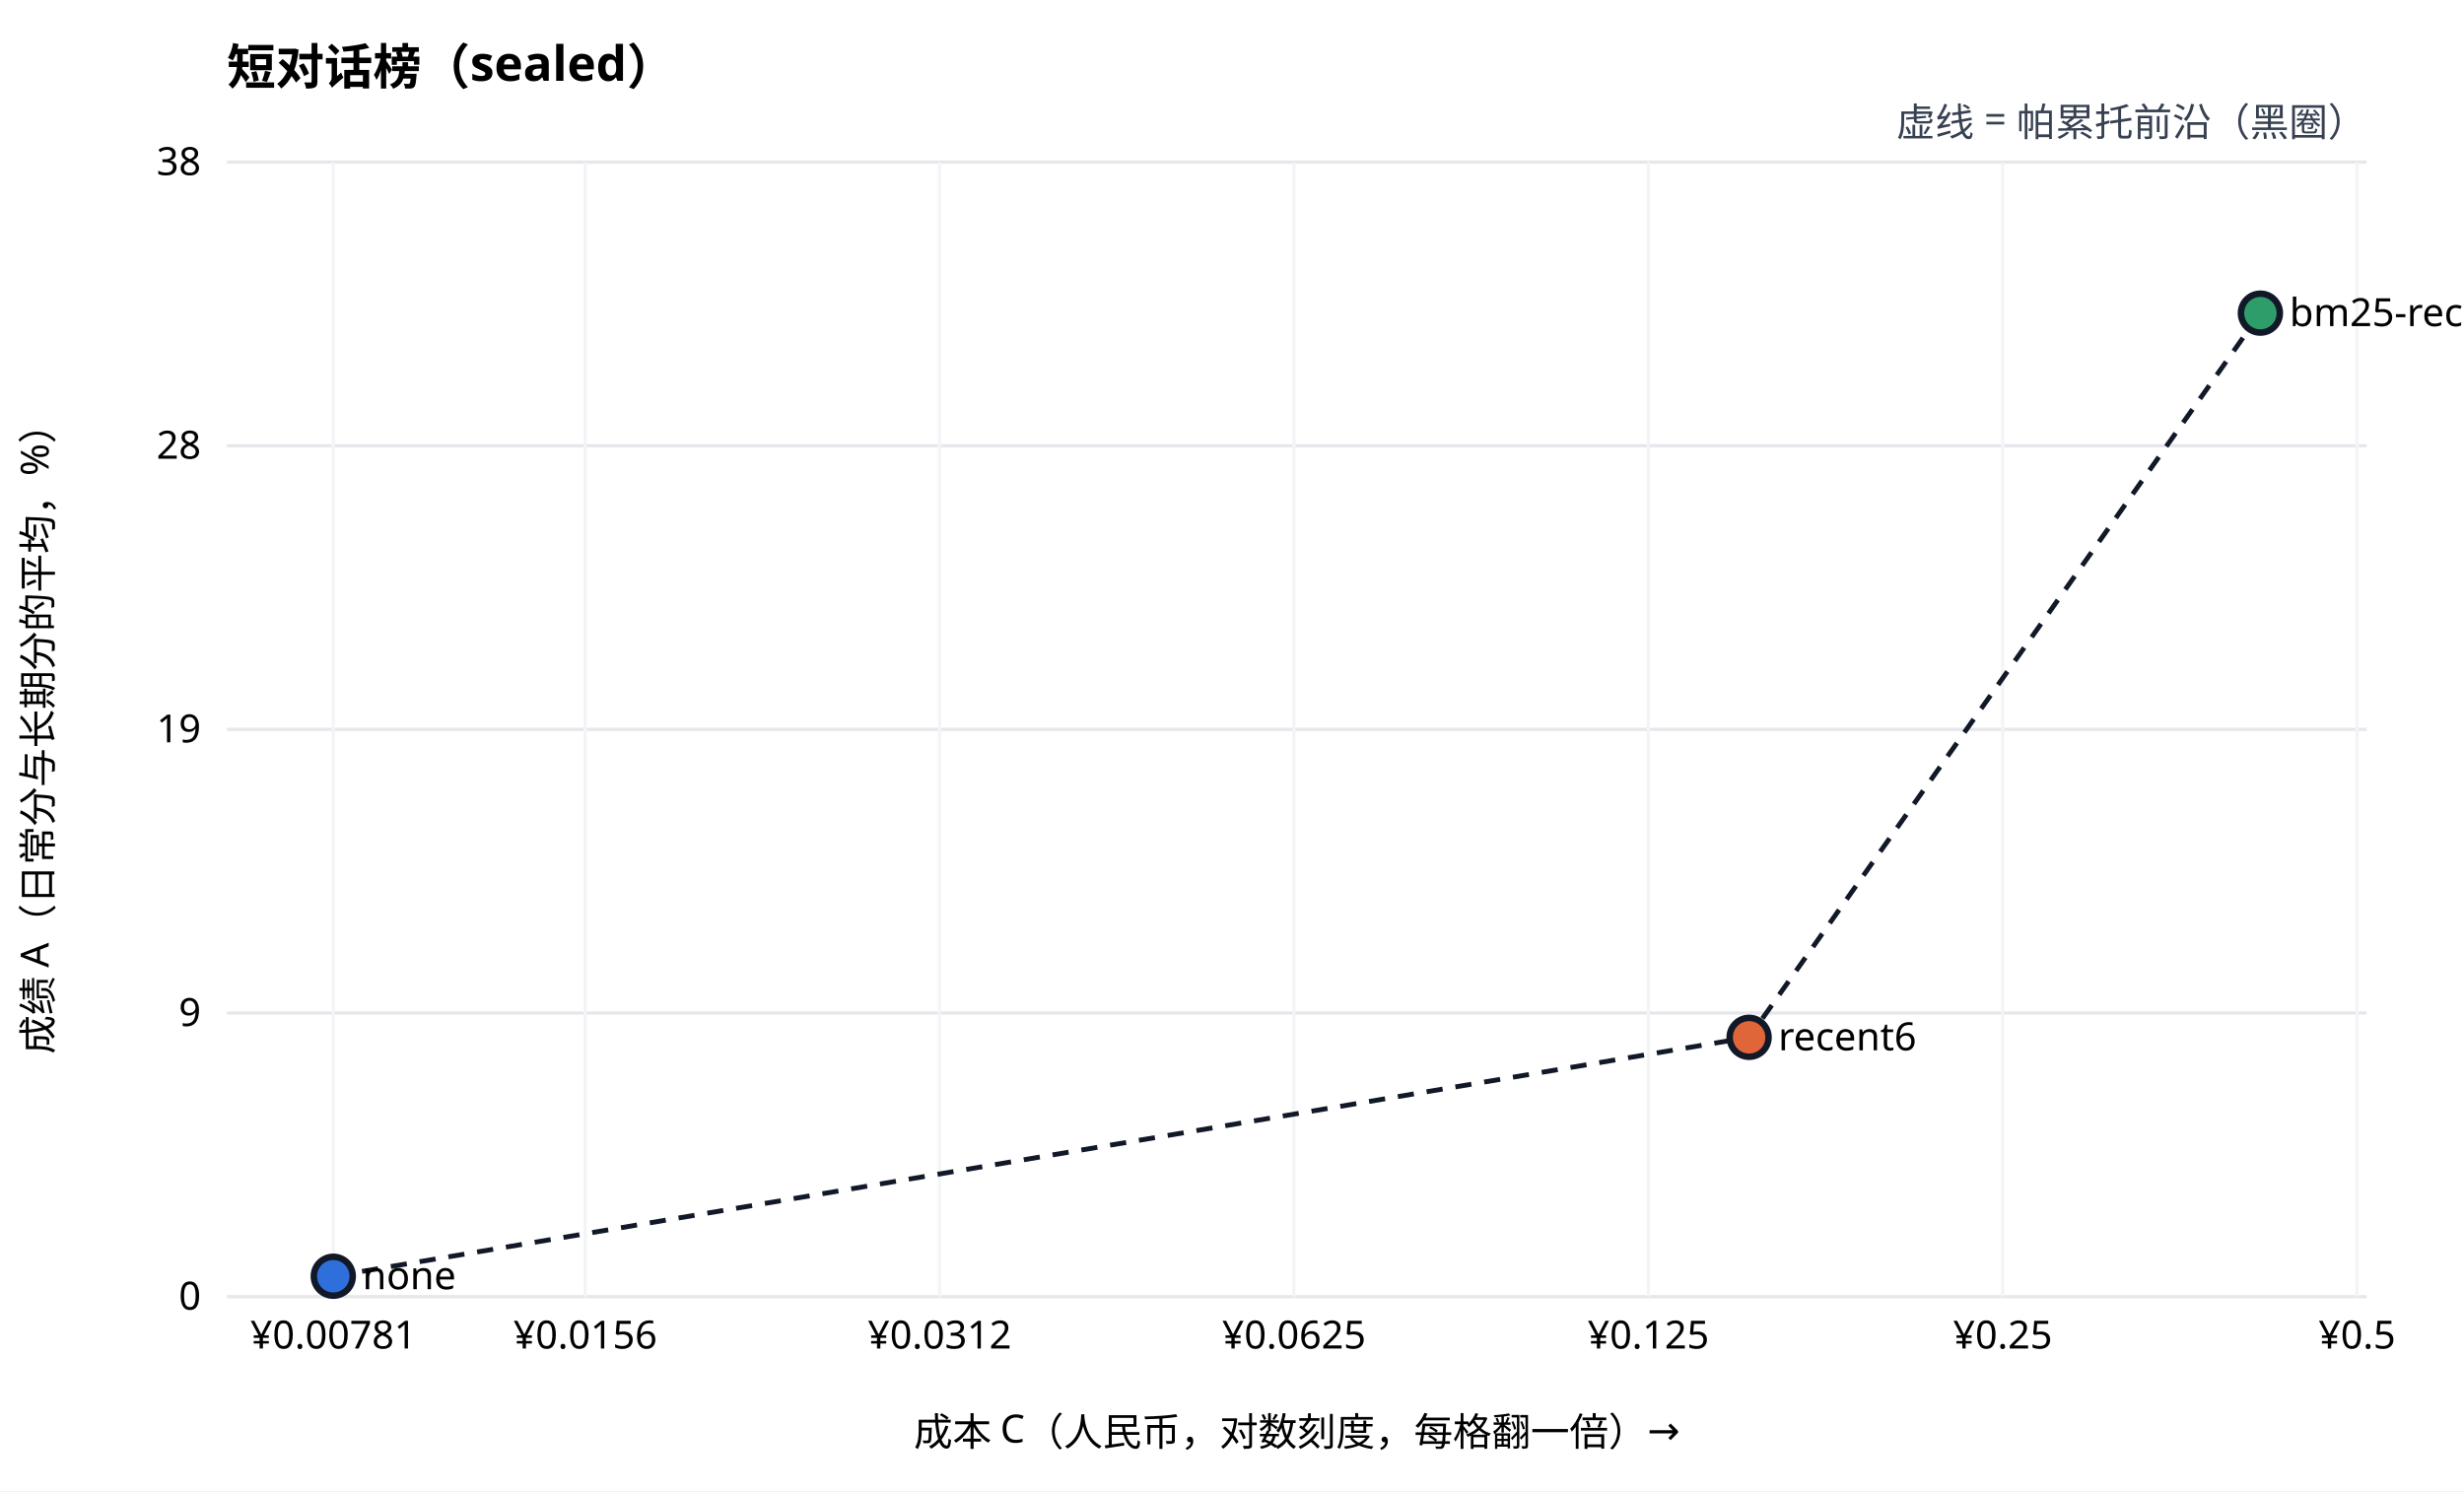
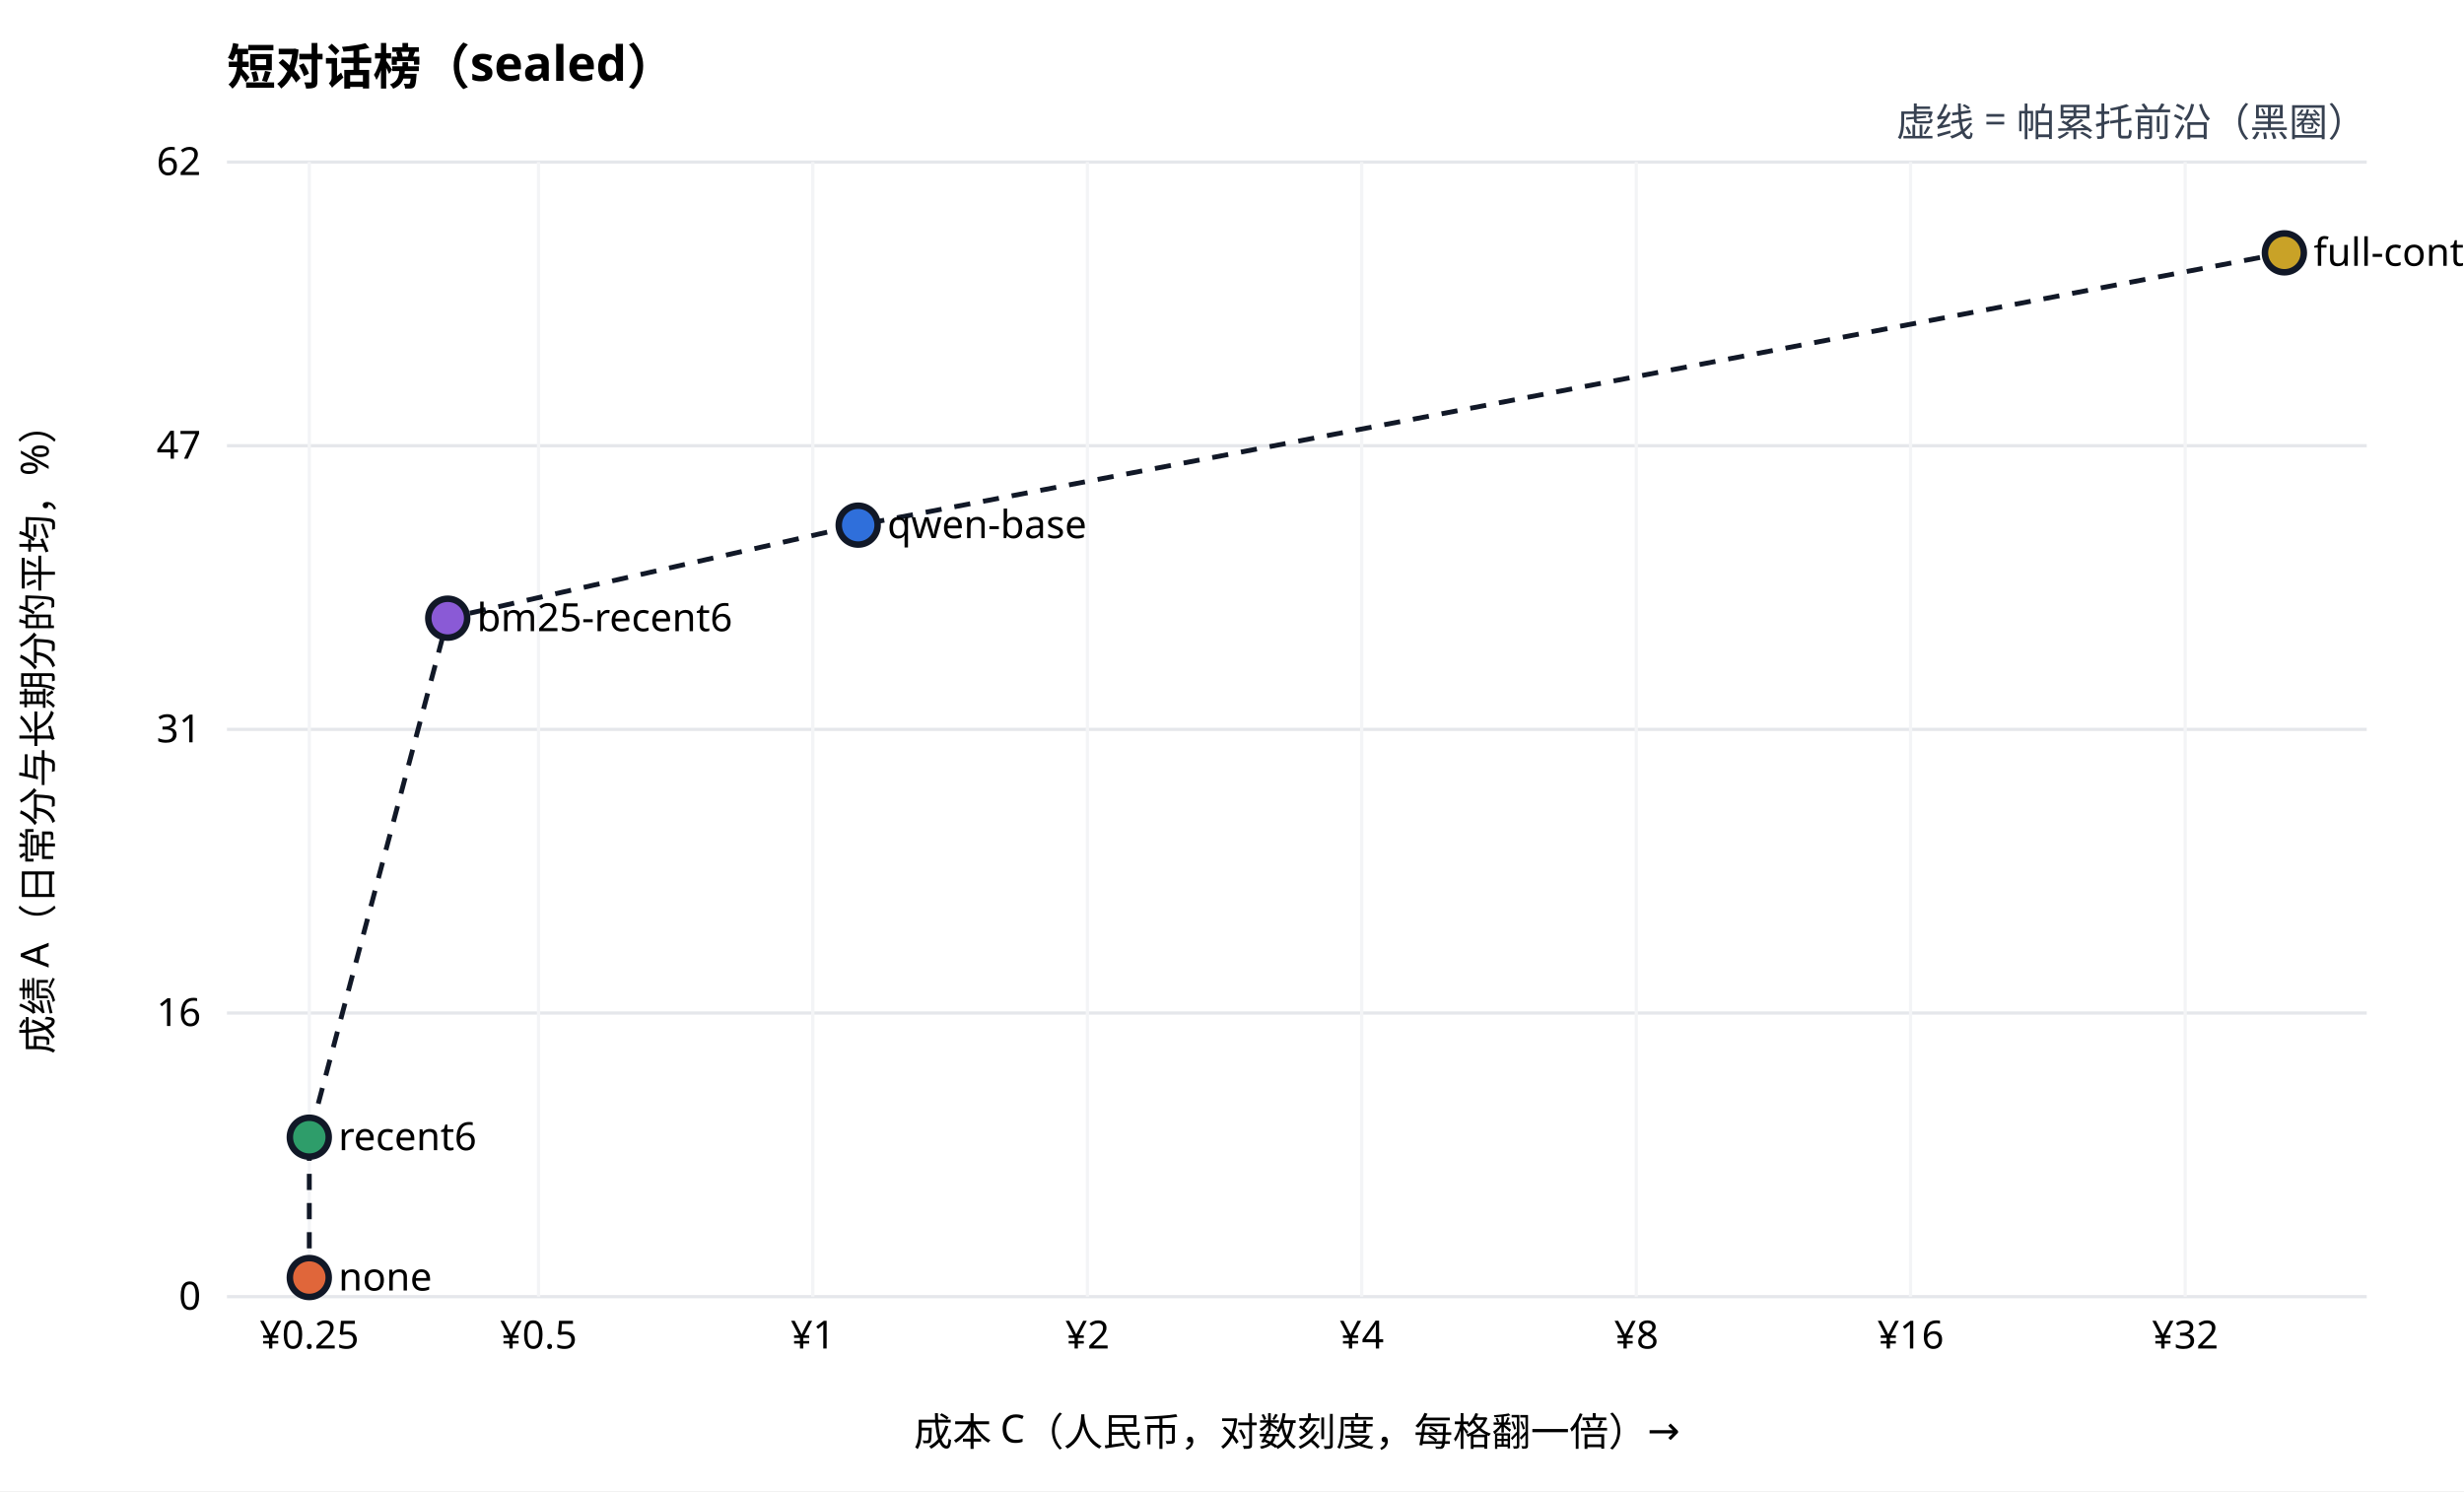
<svg xmlns="http://www.w3.org/2000/svg" viewBox="0 0 760 460" font-family="sans-serif" font-size="12">
  <rect width="760" height="460" fill="white" />
  <text x="70" y="26" font-size="15" font-weight="bold">短对话榜（sealed）</text>
  <line x1="70" x2="730" y1="400.0" y2="400.0" stroke="#e5e7eb" />
  <text x="62" y="404.0" text-anchor="end">0</text>
  <line x1="70" x2="730" y1="312.5" y2="312.5" stroke="#e5e7eb" />
-   <text x="62" y="316.5" text-anchor="end">9</text>
+   <text x="62" y="316.5" text-anchor="end">16</text>
  <line x1="70" x2="730" y1="225.0" y2="225.0" stroke="#e5e7eb" />
-   <text x="62" y="229.0" text-anchor="end">19</text>
+   <text x="62" y="229.0" text-anchor="end">31</text>
  <line x1="70" x2="730" y1="137.5" y2="137.5" stroke="#e5e7eb" />
-   <text x="62" y="141.5" text-anchor="end">28</text>
+   <text x="62" y="141.5" text-anchor="end">47</text>
  <line x1="70" x2="730" y1="50.0" y2="50.0" stroke="#e5e7eb" />
-   <text x="62" y="54.0" text-anchor="end">38</text>
-   <line x1="102.8" x2="102.8" y1="50" y2="400" stroke="#f3f4f6" />
-   <text x="102.8" y="416" text-anchor="middle">¥0.00781</text>
-   <line x1="180.5" x2="180.5" y1="50" y2="400" stroke="#f3f4f6" />
-   <text x="180.5" y="416" text-anchor="middle">¥0.0156</text>
-   <line x1="289.8" x2="289.8" y1="50" y2="400" stroke="#f3f4f6" />
-   <text x="289.8" y="416" text-anchor="middle">¥0.0312</text>
-   <line x1="399.1" x2="399.1" y1="50" y2="400" stroke="#f3f4f6" />
-   <text x="399.1" y="416" text-anchor="middle">¥0.0625</text>
-   <line x1="508.4" x2="508.4" y1="50" y2="400" stroke="#f3f4f6" />
-   <text x="508.4" y="416" text-anchor="middle">¥0.125</text>
-   <line x1="617.7" x2="617.7" y1="50" y2="400" stroke="#f3f4f6" />
-   <text x="617.7" y="416" text-anchor="middle">¥0.25</text>
-   <line x1="727.0" x2="727.0" y1="50" y2="400" stroke="#f3f4f6" />
-   <text x="727.0" y="416" text-anchor="middle">¥0.5</text>
+   <text x="62" y="54.0" text-anchor="end">62</text>
+   <line x1="95.4" x2="95.4" y1="50" y2="400" stroke="#f3f4f6" />
+   <text x="95.4" y="416" text-anchor="middle">¥0.25</text>
+   <line x1="166.1" x2="166.1" y1="50" y2="400" stroke="#f3f4f6" />
+   <text x="166.1" y="416" text-anchor="middle">¥0.5</text>
+   <line x1="250.7" x2="250.7" y1="50" y2="400" stroke="#f3f4f6" />
+   <text x="250.7" y="416" text-anchor="middle">¥1</text>
+   <line x1="335.4" x2="335.4" y1="50" y2="400" stroke="#f3f4f6" />
+   <text x="335.4" y="416" text-anchor="middle">¥2</text>
+   <line x1="420.0" x2="420.0" y1="50" y2="400" stroke="#f3f4f6" />
+   <text x="420.0" y="416" text-anchor="middle">¥4</text>
+   <line x1="504.7" x2="504.7" y1="50" y2="400" stroke="#f3f4f6" />
+   <text x="504.7" y="416" text-anchor="middle">¥8</text>
+   <line x1="589.3" x2="589.3" y1="50" y2="400" stroke="#f3f4f6" />
+   <text x="589.3" y="416" text-anchor="middle">¥16</text>
+   <line x1="674.0" x2="674.0" y1="50" y2="400" stroke="#f3f4f6" />
+   <text x="674.0" y="416" text-anchor="middle">¥32</text>
  <text x="400" y="446" text-anchor="middle">成本 C（人民币，对数刻度，每格翻一倍）→</text>
  <text x="16" y="225" transform="rotate(-90 16 225)" text-anchor="middle">成绩 A（日常分与长期分的平均，%）</text>
-   <polyline fill="none" stroke="#111827" stroke-width="1.5" stroke-dasharray="5 4" points="102.8,393.7 539.5,320.0 697.2,96.6" />
-   <circle cx="102.8" cy="393.7" r="6" fill="#2f6fdb" stroke="#111827" stroke-width="2" />
-   <text x="111.8" y="397.7">none</text>
-   <circle cx="539.5" cy="320.0" r="6" fill="#e0663a" stroke="#111827" stroke-width="2" />
-   <text x="548.5" y="324.0">recent6</text>
-   <circle cx="697.2" cy="96.6" r="6" fill="#2e9d6a" stroke="#111827" stroke-width="2" />
-   <text x="706.2" y="100.6">bm25-recent6</text>
+   <polyline fill="none" stroke="#111827" stroke-width="1.5" stroke-dasharray="5 4" points="95.4,394.1 95.4,350.8 138.1,190.7 264.7,162.0 704.6,78.0" />
+   <circle cx="264.7" cy="162.0" r="6" fill="#2f6fdb" stroke="#111827" stroke-width="2" />
+   <text x="273.7" y="166.0">qwen-base</text>
+   <circle cx="95.4" cy="394.1" r="6" fill="#e0663a" stroke="#111827" stroke-width="2" />
+   <text x="104.4" y="398.1">none</text>
+   <circle cx="95.4" cy="350.8" r="6" fill="#2e9d6a" stroke="#111827" stroke-width="2" />
+   <text x="104.4" y="354.8">recent6</text>
+   <circle cx="138.1" cy="190.7" r="6" fill="#8a5ad6" stroke="#111827" stroke-width="2" />
+   <text x="147.1" y="194.7">bm25-recent6</text>
+   <circle cx="704.6" cy="78.0" r="6" fill="#c9a227" stroke="#111827" stroke-width="2" />
+   <text x="713.6" y="82.0">full-context</text>
  <text x="730" y="42" text-anchor="end" fill="#374151">虚线 = 帕累托前沿（黑圈）</text>
</svg>
